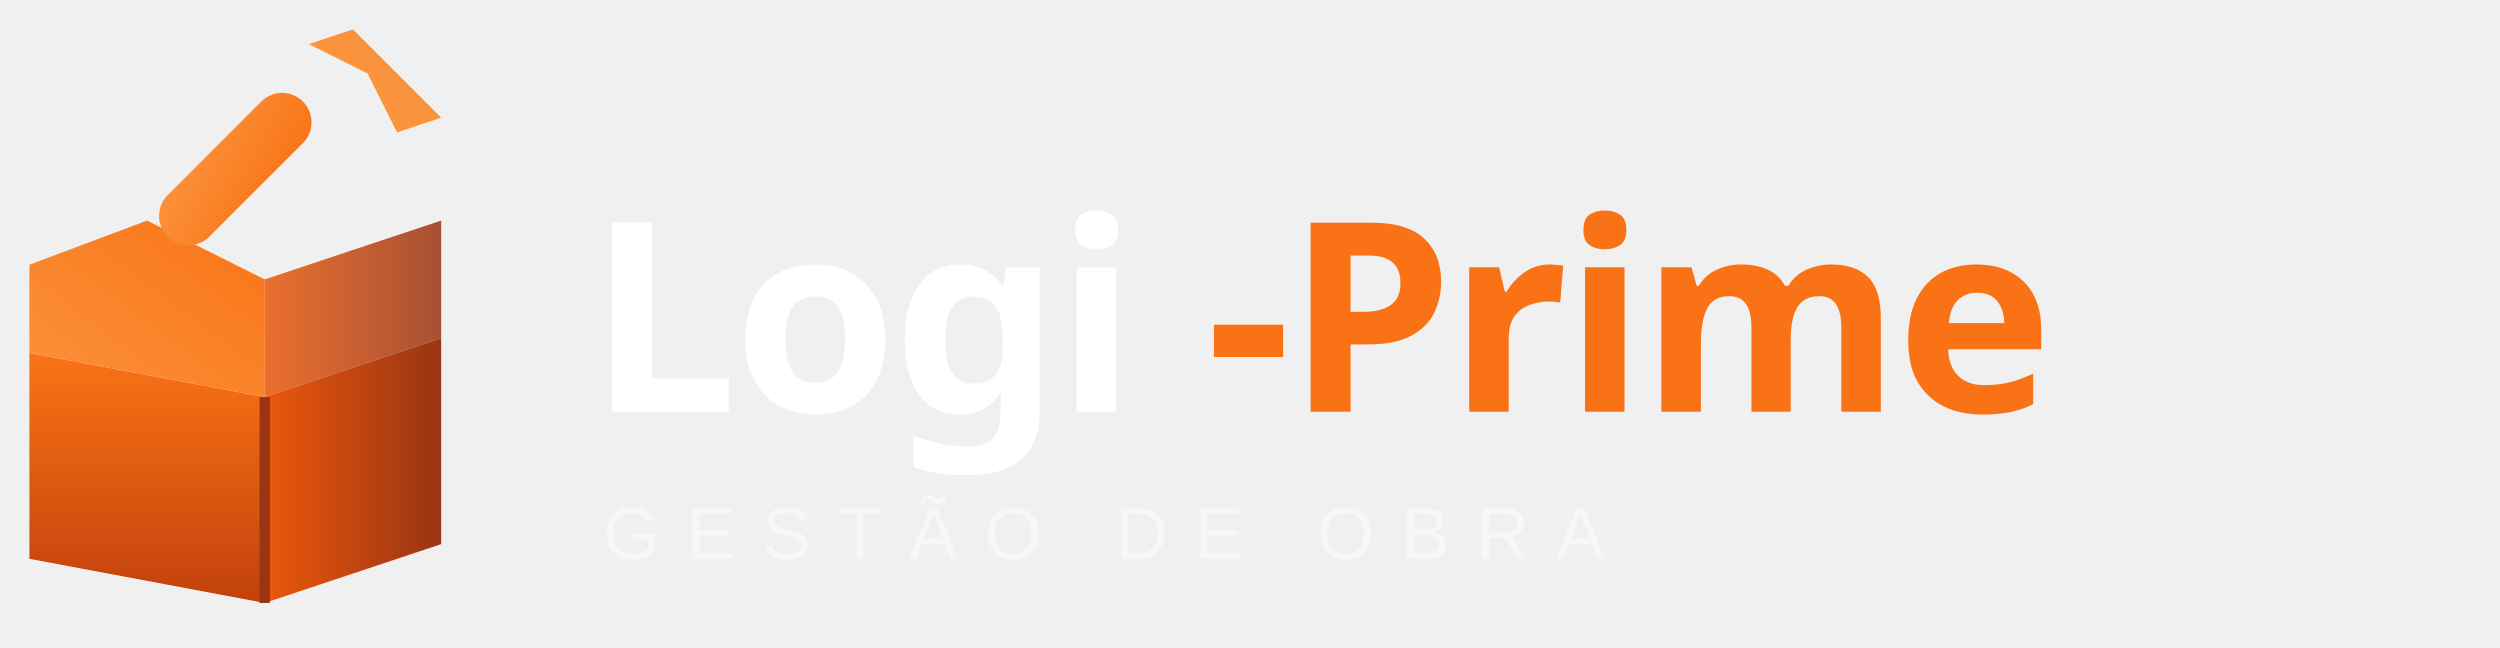
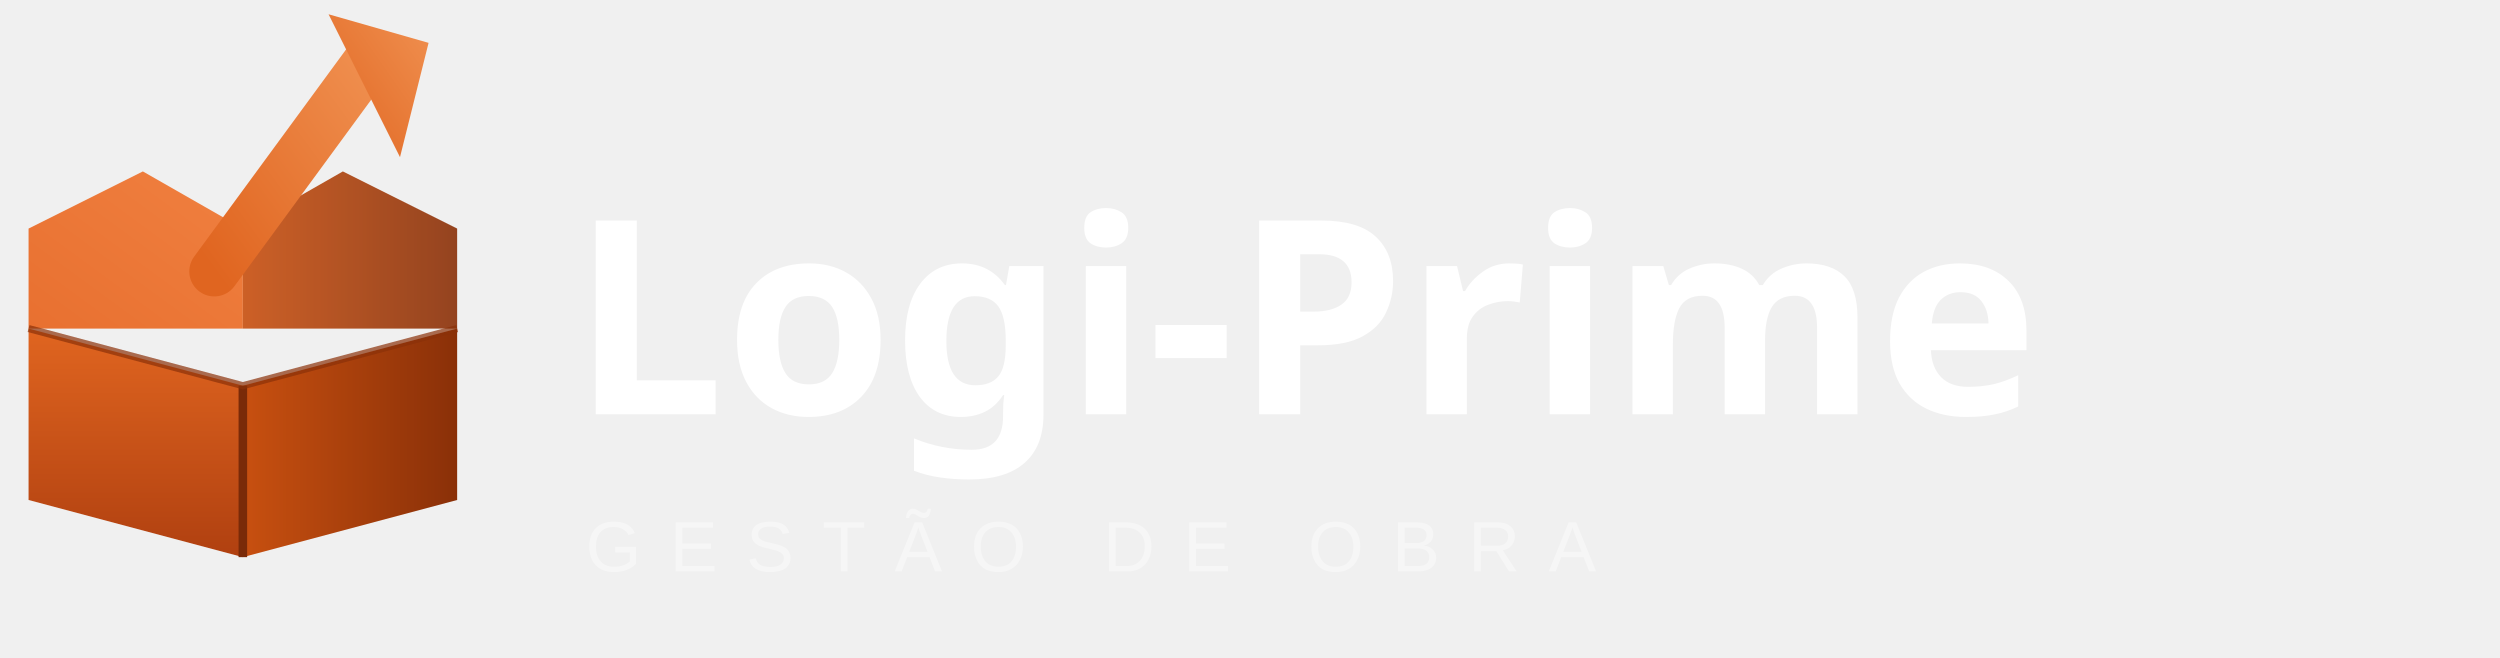
- <svg xmlns="http://www.w3.org/2000/svg" viewBox="0 0 170 44" fill="none">
+ <svg xmlns="http://www.w3.org/2000/svg" viewBox="0 0 175 46" fill="none">
  <defs>
-     <linearGradient id="sf" x1="0" y1="0" x2="0" y2="1">
-       <stop offset="0%" stop-color="#f97316" />
-       <stop offset="100%" stop-color="#c2410c" />
+     <linearGradient id="sf" x1="0.5" y1="0" x2="0.5" y2="1">
+       <stop offset="0%" stop-color="#e06520" />
+       <stop offset="100%" stop-color="#b04010" />
    </linearGradient>
-     <linearGradient id="ss" x1="0" y1="0" x2="1" y2="0">
-       <stop offset="0%" stop-color="#ea580c" />
-       <stop offset="100%" stop-color="#9a3412" />
+     <linearGradient id="sr" x1="0" y1="0.5" x2="1" y2="0.5">
+       <stop offset="0%" stop-color="#c85010" />
+       <stop offset="100%" stop-color="#8a3008" />
    </linearGradient>
-     <linearGradient id="st" x1="0" y1="1" x2="1" y2="0">
-       <stop offset="0%" stop-color="#fb923c" />
-       <stop offset="100%" stop-color="#f97316" />
+     <linearGradient id="sl" x1="0" y1="1" x2="1" y2="0">
+       <stop offset="0%" stop-color="#e87030" />
+       <stop offset="100%" stop-color="#f08040" />
+     </linearGradient>
+     <linearGradient id="sa" x1="0" y1="1" x2="1" y2="0">
+       <stop offset="0%" stop-color="#e06520" />
+       <stop offset="100%" stop-color="#f09050" />
    </linearGradient>
  </defs>
-   <path d="M2 24 L2 38 L18 41 L18 27 Z" fill="url(#sf)" />
-   <path d="M18 27 L18 41 L30 37 L30 23 Z" fill="url(#ss)" />
-   <path d="M2 24 L2 18 L10 15 L18 19 L18 27 Z" fill="url(#st)" />
-   <path d="M18 19 L30 15 L30 23 L18 27 Z" fill="url(#ss)" opacity="0.85" />
-   <path d="M18 27 L18 41" stroke="#9a3412" stroke-width="0.7" />
-   <rect x="14" y="5" width="4" height="13" rx="2" fill="url(#st)" transform="rotate(45 16 11.5)" />
-   <polygon points="24,2  30,8  27,9  25,5  21,3" fill="#fb923c" />
-   <text x="40" y="28" font-family="'Segoe UI Black','Arial Black',sans-serif" font-size="18" font-weight="900" fill="#ffffff" letter-spacing="-0.3">Logi</text>
-   <text x="82" y="28" font-family="'Segoe UI Black','Arial Black',sans-serif" font-size="18" font-weight="900" fill="#f97316" letter-spacing="-0.3">-Prime</text>
-   <text x="41" y="38" font-family="'Segoe UI',Arial,sans-serif" font-size="5" fill="rgba(255,255,255,0.45)" letter-spacing="1.8">GESTÃO DE OBRA</text>
+   <path d="M2 23 L2 35 L17 39 L17 27 Z" fill="url(#sf)" />
+   <path d="M17 27 L17 39 L32 35 L32 23 Z" fill="url(#sr)" />
+   <path d="M17 27 L17 39" stroke="#7a2a08" stroke-width="0.6" />
+   <path d="M2 23 L2 16 L10 12 L17 16 L17 23 Z" fill="url(#sl)" />
+   <path d="M17 16 L24 12 L32 16 L32 23 L17 23 Z" fill="url(#sr)" opacity="0.9" />
+   <path d="M2 23 L17 27 L32 23" stroke="#8a3008" stroke-width="0.5" opacity="0.7" />
+   <line x1="15" y1="19" x2="26" y2="4" stroke="url(#sa)" stroke-width="3.5" stroke-linecap="round" />
+   <path d="M23 1 L30 3 L28 11 Z" fill="url(#sa)" />
+   <text x="40" y="29" font-family="'Segoe UI Black','Arial Black',sans-serif" font-size="19" font-weight="900" fill="#ffffff">Logi-Prime</text>
+   <text x="41" y="40" font-family="'Segoe UI',Arial,sans-serif" font-size="5" fill="rgba(255,255,255,0.4)" letter-spacing="2">GESTÃO DE OBRA</text>
</svg>
